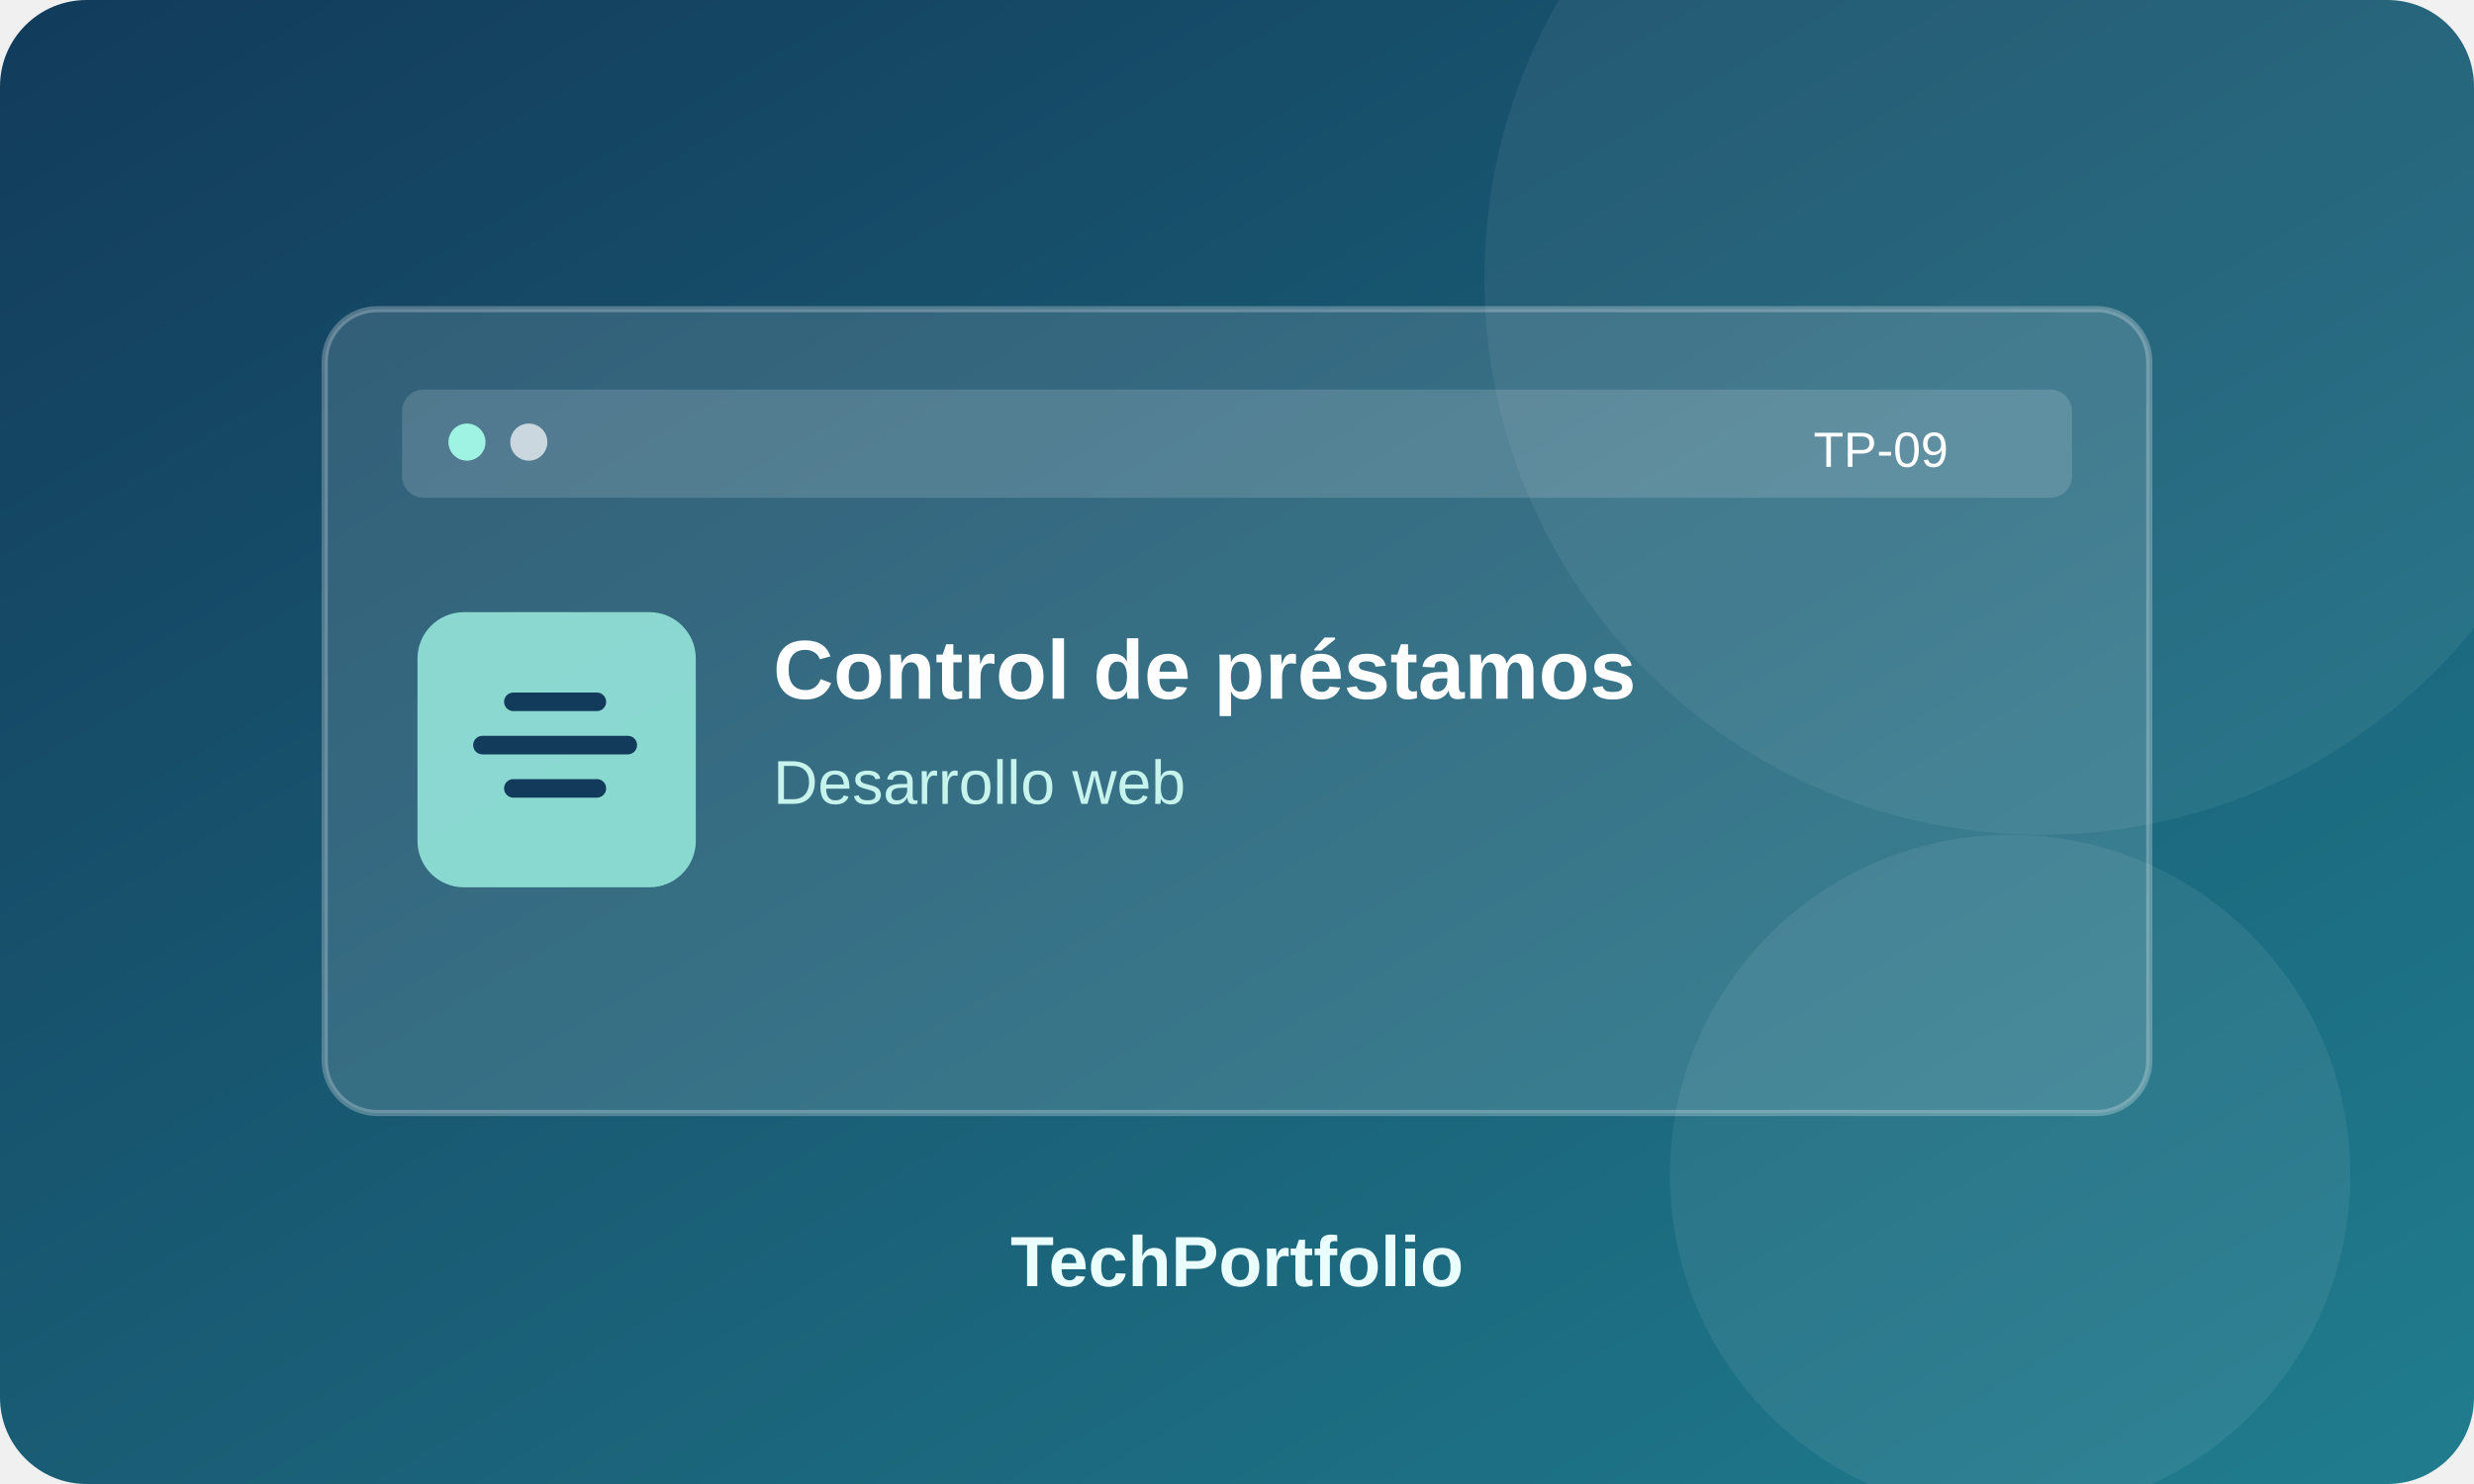
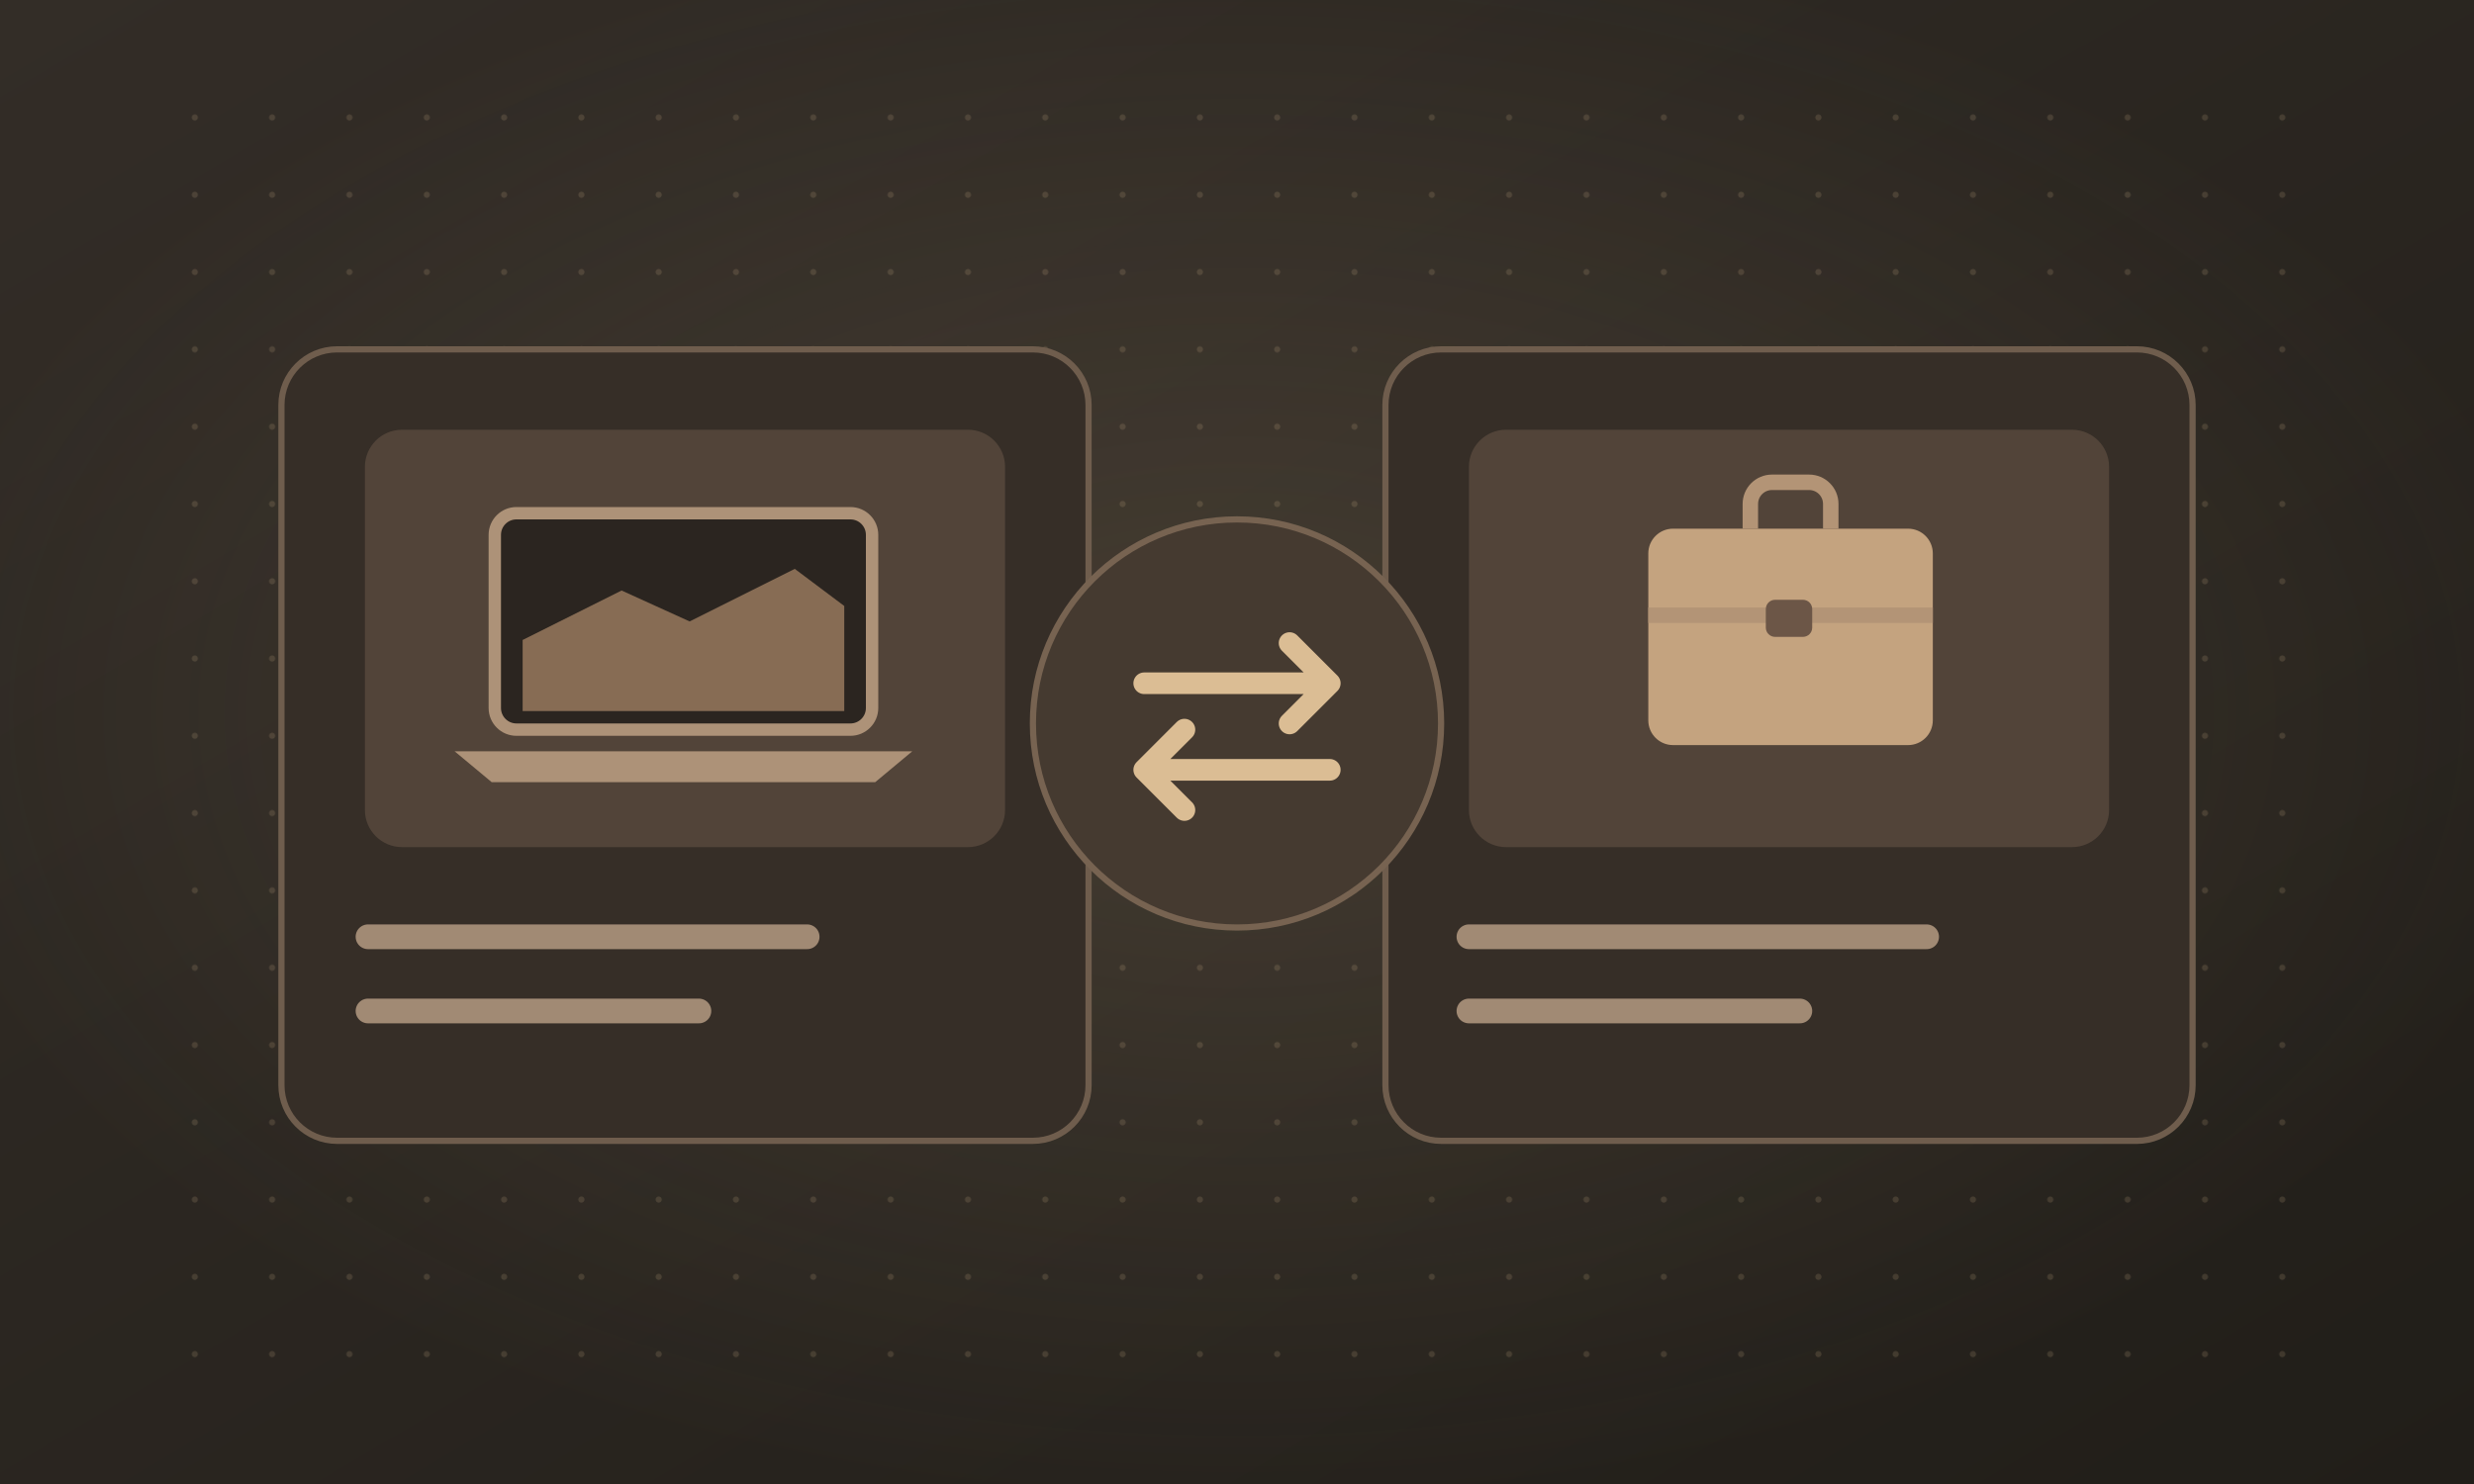
<svg xmlns="http://www.w3.org/2000/svg" viewBox="0 0 800 480">
  <defs>
-     <linearGradient id="g" x2="1" y2="1">
-       <stop stop-color="#123b5b" />
-       <stop offset="1" stop-color="#207d8e" />
+     <linearGradient id="fondo" x2="100%" y2="100%">
+       <stop stop-color="#332d27" />
+       <stop offset="1" stop-color="#211e19" />
    </linearGradient>
+     <radialGradient id="luz" cx="50%" cy="48%" r="54%">
+       <stop stop-color="#dbbd94" stop-opacity=".15" />
+       <stop offset="1" stop-color="#dbbd94" stop-opacity="0" />
+     </radialGradient>
+     <pattern id="puntos" width="25" height="25" patternUnits="userSpaceOnUse">
+       <circle cx="13" cy="13" r="1" fill="#dbbd94" fill-opacity=".16" />
+     </pattern>
  </defs>
-   <rect width="800" height="480" rx="28" fill="url(#g)" />
-   <circle cx="660" cy="90" r="180" fill="#fff" opacity=".06" />
-   <circle cx="650" cy="380" r="110" fill="#fff" opacity=".07" />
-   <rect x="105" y="100" width="590" height="260" rx="17" fill="#fff" fill-opacity=".13" stroke="#fff" stroke-opacity=".26" stroke-width="2" />
-   <rect x="130" y="126" width="540" height="35" rx="7" fill="#fff" fill-opacity=".15" />
-   <circle cx="151" cy="143" r="6" fill="#9ff3e2" />
-   <circle cx="171" cy="143" r="6" fill="#fff" opacity=".7" />
-   <text x="630" y="151" fill="#fff" font-family="Arial,sans-serif" font-size="16" text-anchor="end">TP-09</text>
-   <rect x="135" y="198" width="90" height="89" rx="15" fill="#92e3d8" opacity=".91" />
-   <path d="M156 241h47m-37-14h27m-27 28h27" fill="none" stroke="#123b5b" stroke-width="6" stroke-linecap="round" />
-   <text x="250" y="226" fill="#fff" font-family="Arial,sans-serif" font-weight="bold" font-size="27">Control de préstamos</text>
-   <text x="250" y="260" fill="#c6f4ec" font-family="Arial,sans-serif" font-size="20">Desarrollo web</text>
-   <text x="400" y="416" fill="#eafefd" font-family="Arial,sans-serif" font-size="23" font-weight="bold" text-anchor="middle">TechPortfolio</text>
+   <rect width="800" height="480" fill="url(#fondo)" />
+   <rect width="800" height="480" fill="url(#luz)" />
+   <rect x="40" y="35" width="720" height="410" rx="28" fill="url(#puntos)" />
+   <g fill="#362e27" stroke="#6f5d4d" stroke-width="2">
+     <rect x="91" y="113" width="261" height="256" rx="18" />
+     <rect x="448" y="113" width="261" height="256" rx="18" />
+   </g>
+   <g fill="#524439">
+     <rect x="118" y="139" width="207" height="135" rx="12" />
+     <rect x="475" y="139" width="207" height="135" rx="12" />
+   </g>
+   <rect x="160" y="166" width="122" height="70" rx="7" fill="#2b2520" stroke="#ad9278" stroke-width="4" />
+   <path d="M147 243h148l-12 10H159z" fill="#ad9278" />
+   <path d="M169 207l32-16 22 10 34-17 16 12v34H169z" fill="#876c54" />
+   <rect x="533" y="171" width="92" height="70" rx="8" fill="#c4a37f" />
+   <path d="M566 171v-8a7 7 0 0 1 7-7h12a7 7 0 0 1 7 7v8m-59 28h92" fill="none" stroke="#b39476" stroke-width="5" />
+   <rect x="571" y="194" width="15" height="12" rx="3" fill="#6c5647" />
+   <path d="M119 303h142m-142 24h107m249-24h148m-148 24h107" stroke="#a18a74" stroke-width="8" stroke-linecap="round" />
+   <circle cx="400" cy="234" r="66" fill="#453a30" stroke="#776351" stroke-width="2" />
+   <g fill="none" stroke="#dbbd94" stroke-width="7" stroke-linecap="round" stroke-linejoin="round">
+     <path d="M370 221h60m-13-13 13 13-13 13" />
+     <path d="M430 249h-60m13-13-13 13 13 13" />
+   </g>
</svg>
